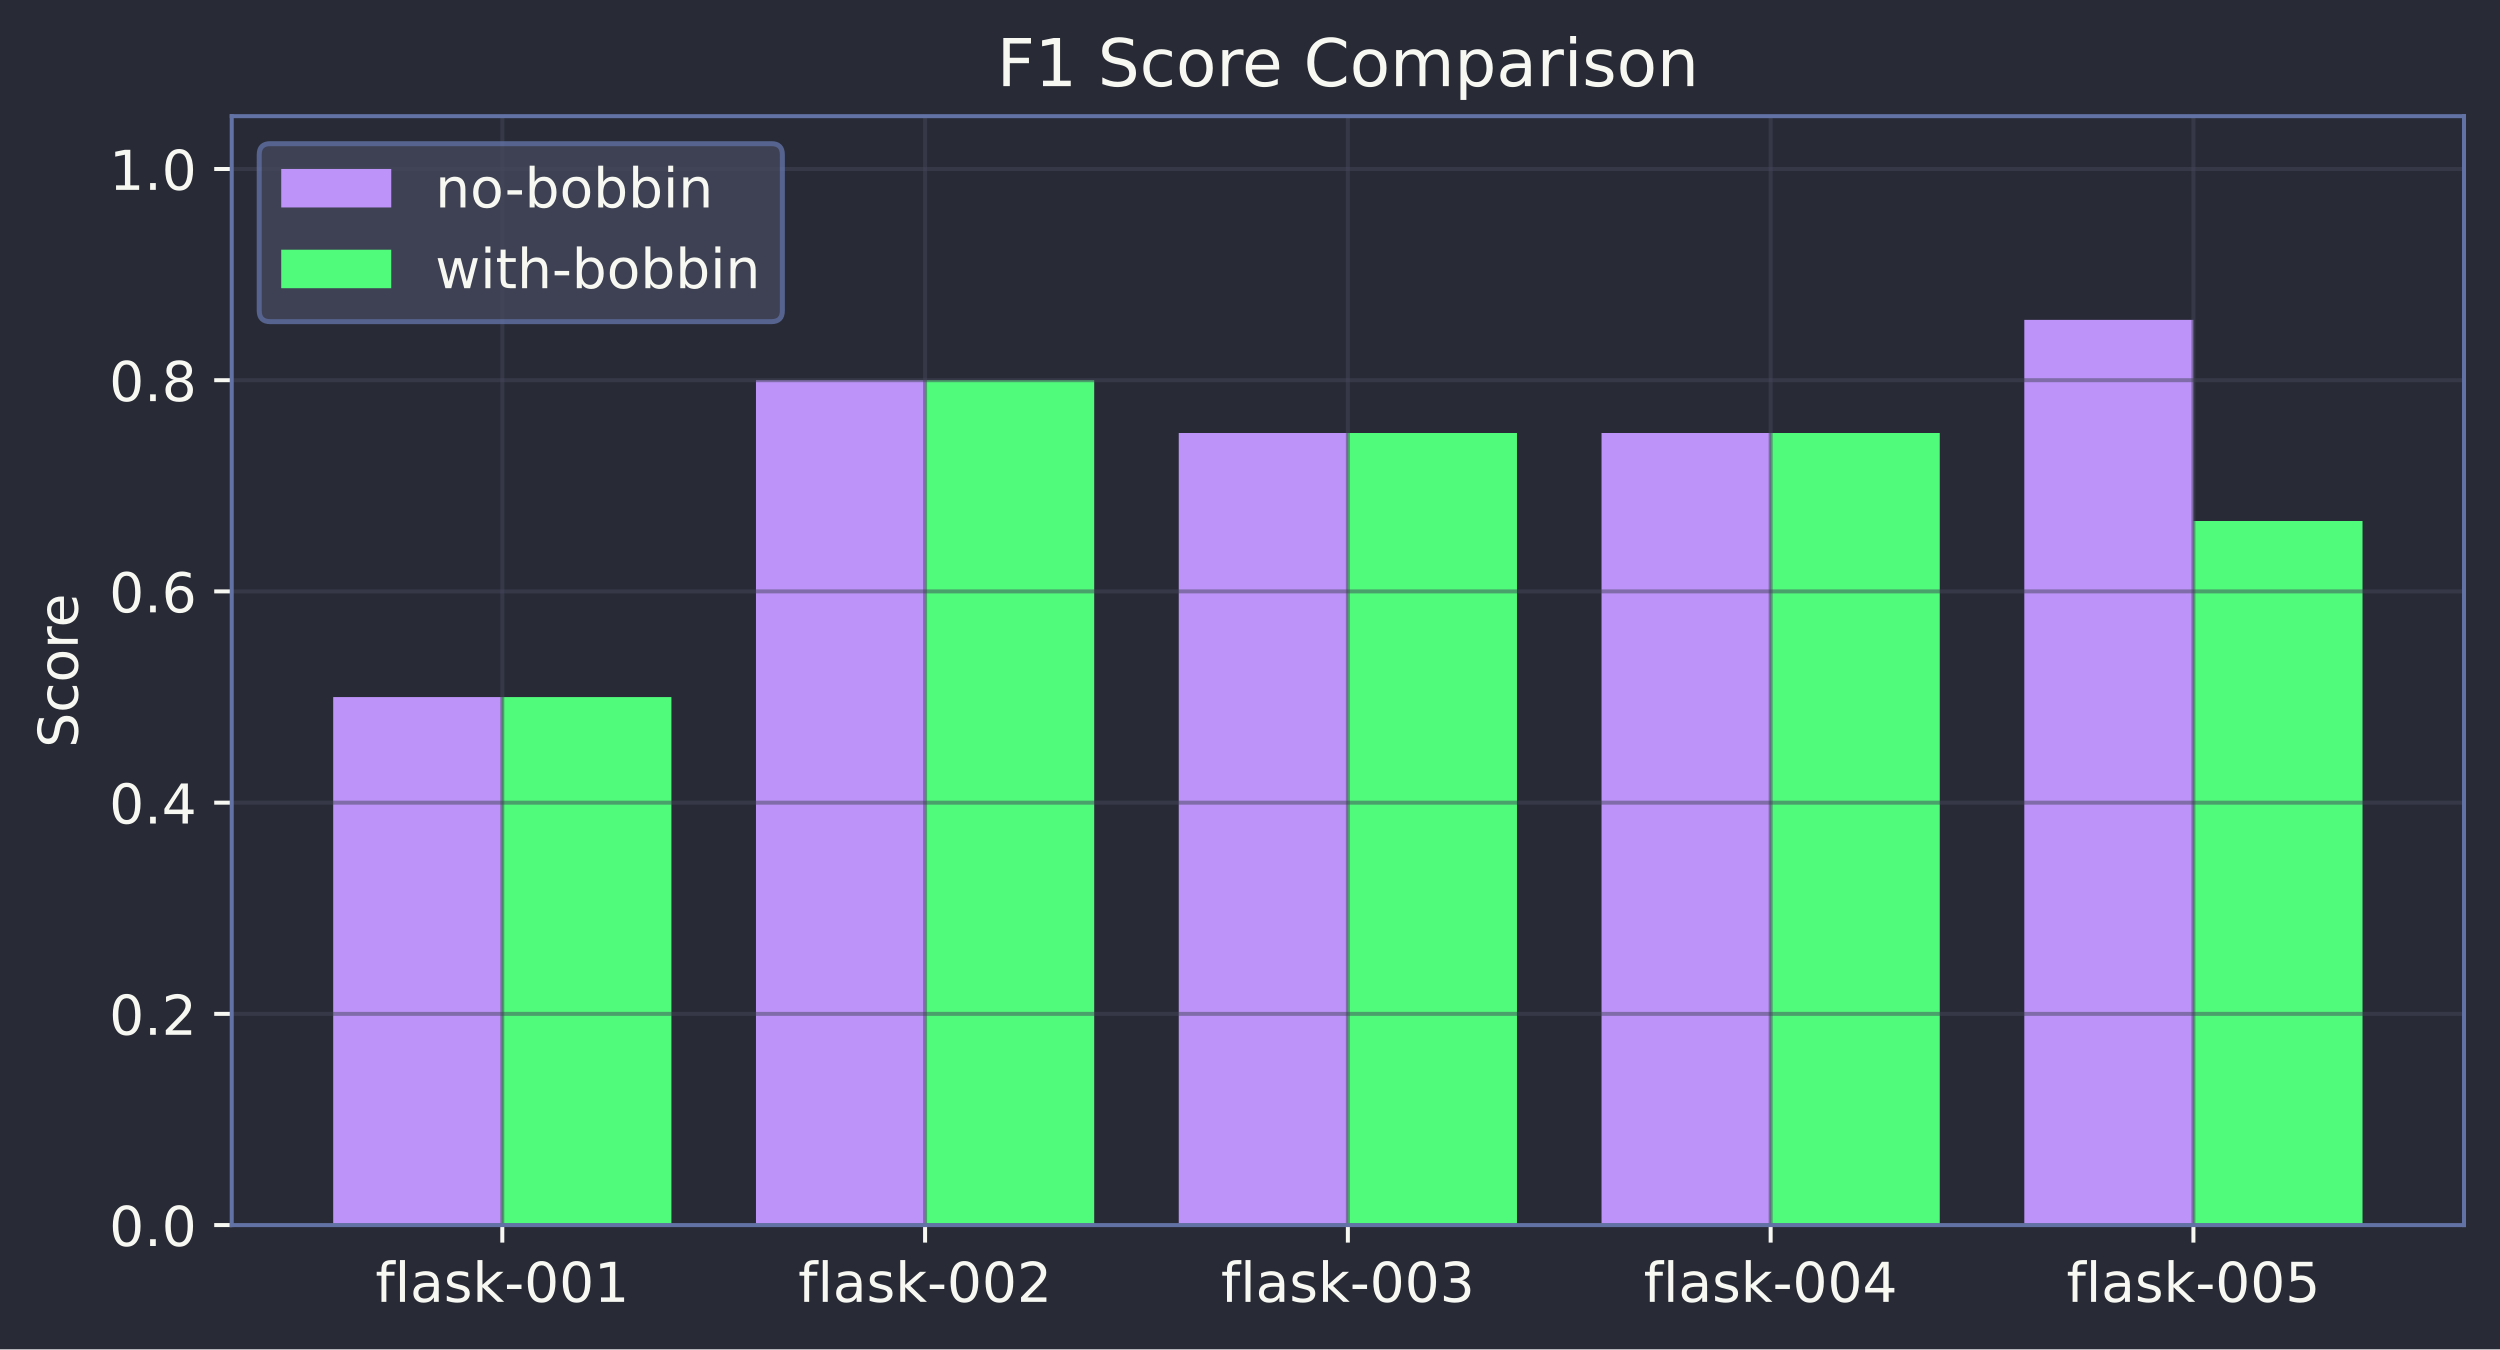
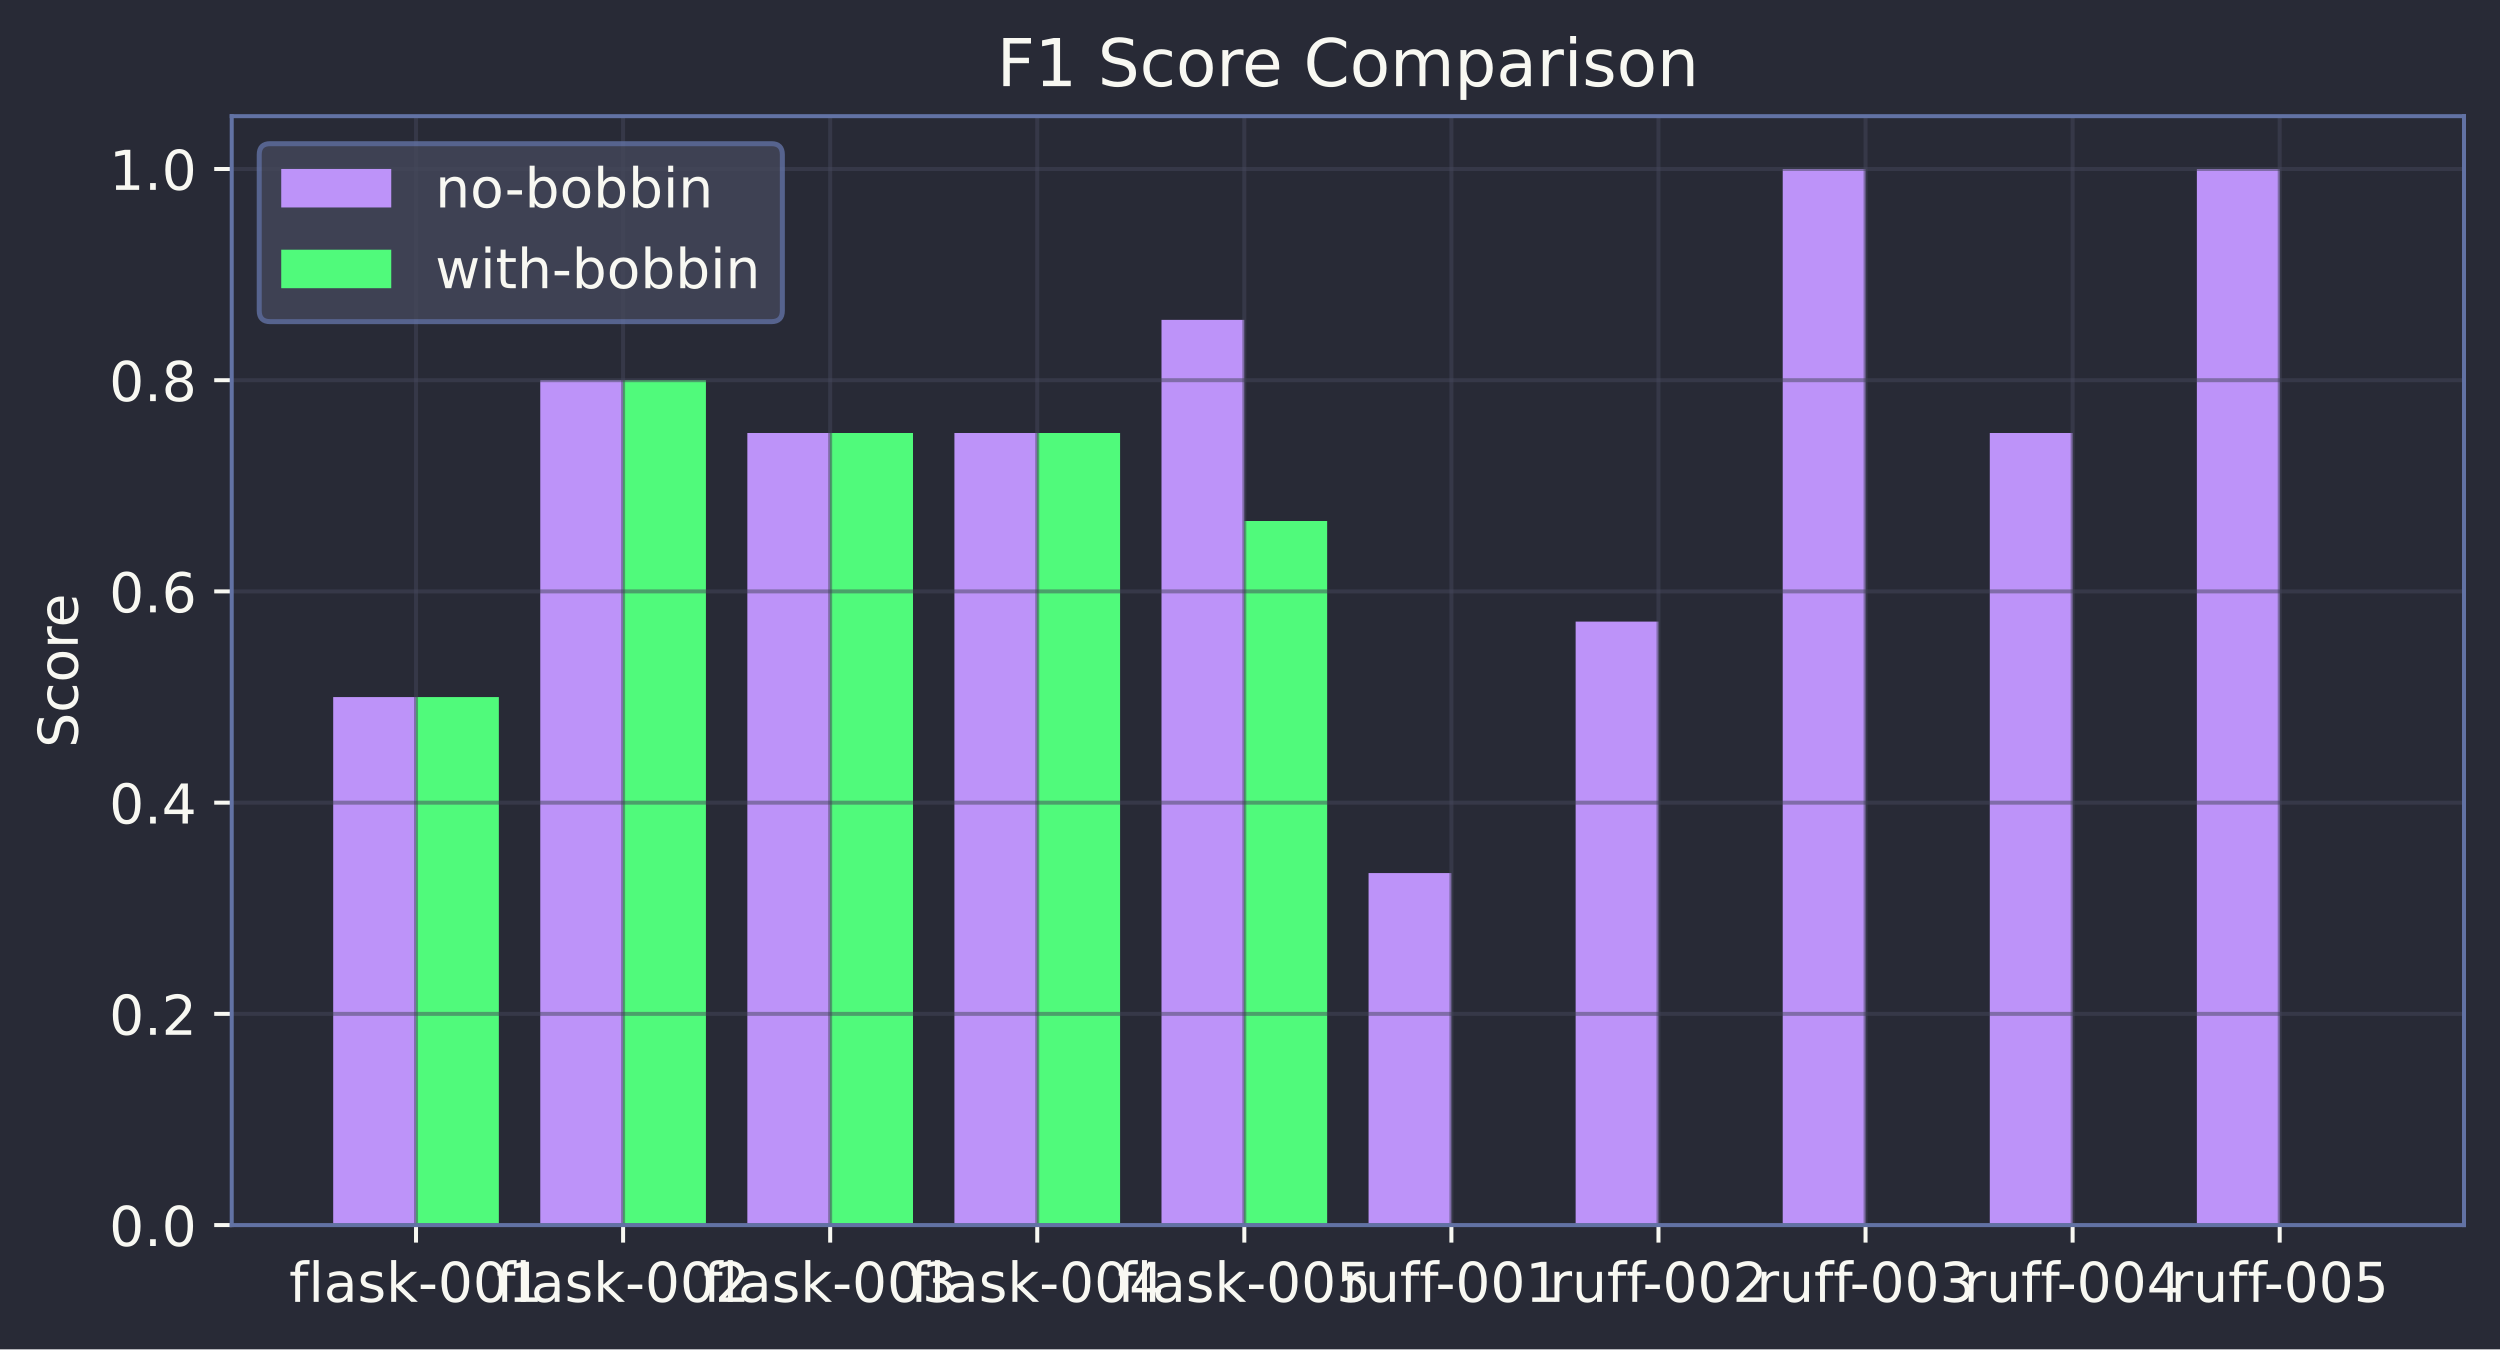
<svg xmlns="http://www.w3.org/2000/svg" xmlns:xlink="http://www.w3.org/1999/xlink" width="499.939pt" height="269.836pt" viewBox="0 0 499.939 269.836" version="1.1">
  <defs>
    <style type="text/css">*{stroke-linejoin: round; stroke-linecap: butt}</style>
  </defs>
  <g id="figure_1">
    <g id="patch_1">
      <path d="M 0 269.836  L 499.939 269.836  L 499.939 0  L 0 0  z " style="fill: #282a36" />
    </g>
    <g id="axes_1">
      <g id="patch_2">
        <path d="M 46.339 244.99  L 492.739 244.99  L 492.739 23.23  L 46.339 23.23  z " style="fill: #282a36" />
      </g>
      <g id="patch_3">
-         <path d="M 66.63 244.99  L 100.448 244.99  L 100.448 139.39  L 66.63 139.39  z " clip-path="url(#p32465e0292)" style="fill: #bd93f9" />
+         <path d="M 66.63 244.99  L 83.194 244.99  L 83.194 139.39  L 66.63 139.39  z " clip-path="url(#p4379482efa)" style="fill: #bd93f9" />
      </g>
      <g id="patch_4">
-         <path d="M 151.176 244.99  L 184.994 244.99  L 184.994 76.03  L 151.176 76.03  z " clip-path="url(#p32465e0292)" style="fill: #bd93f9" />
+         <path d="M 108.04 244.99  L 124.604 244.99  L 124.604 76.03  L 108.04 76.03  z " clip-path="url(#p4379482efa)" style="fill: #bd93f9" />
      </g>
      <g id="patch_5">
-         <path d="M 235.721 244.99  L 269.539 244.99  L 269.539 86.59  L 235.721 86.59  z " clip-path="url(#p32465e0292)" style="fill: #bd93f9" />
+         <path d="M 149.45 244.99  L 166.014 244.99  L 166.014 86.59  L 149.45 86.59  z " clip-path="url(#p4379482efa)" style="fill: #bd93f9" />
      </g>
      <g id="patch_6">
-         <path d="M 320.267 244.99  L 354.085 244.99  L 354.085 86.59  L 320.267 86.59  z " clip-path="url(#p32465e0292)" style="fill: #bd93f9" />
+         <path d="M 190.86 244.99  L 207.424 244.99  L 207.424 86.59  L 190.86 86.59  z " clip-path="url(#p4379482efa)" style="fill: #bd93f9" />
      </g>
      <g id="patch_7">
-         <path d="M 404.812 244.99  L 438.63 244.99  L 438.63 63.97  L 404.812 63.97  z " clip-path="url(#p32465e0292)" style="fill: #bd93f9" />
+         <path d="M 232.27 244.99  L 248.834 244.99  L 248.834 63.97  L 232.27 63.97  z " clip-path="url(#p4379482efa)" style="fill: #bd93f9" />
      </g>
      <g id="patch_8">
-         <path d="M 100.448 244.99  L 134.267 244.99  L 134.267 139.39  L 100.448 139.39  z " clip-path="url(#p32465e0292)" style="fill: #50fa7b" />
+         <path d="M 273.68 244.99  L 290.244 244.99  L 290.244 174.597  L 273.68 174.597  z " clip-path="url(#p4379482efa)" style="fill: #bd93f9" />
      </g>
      <g id="patch_9">
-         <path d="M 184.994 244.99  L 218.812 244.99  L 218.812 76.03  L 184.994 76.03  z " clip-path="url(#p32465e0292)" style="fill: #50fa7b" />
+         <path d="M 315.09 244.99  L 331.654 244.99  L 331.654 124.31  L 315.09 124.31  z " clip-path="url(#p4379482efa)" style="fill: #bd93f9" />
      </g>
      <g id="patch_10">
-         <path d="M 269.539 244.99  L 303.358 244.99  L 303.358 86.59  L 269.539 86.59  z " clip-path="url(#p32465e0292)" style="fill: #50fa7b" />
+         <path d="M 356.5 244.99  L 373.064 244.99  L 373.064 33.79  L 356.5 33.79  z " clip-path="url(#p4379482efa)" style="fill: #bd93f9" />
      </g>
      <g id="patch_11">
-         <path d="M 354.085 244.99  L 387.903 244.99  L 387.903 86.59  L 354.085 86.59  z " clip-path="url(#p32465e0292)" style="fill: #50fa7b" />
+         <path d="M 397.91 244.99  L 414.474 244.99  L 414.474 86.59  L 397.91 86.59  z " clip-path="url(#p4379482efa)" style="fill: #bd93f9" />
      </g>
      <g id="patch_12">
-         <path d="M 438.63 244.99  L 472.448 244.99  L 472.448 104.183  L 438.63 104.183  z " clip-path="url(#p32465e0292)" style="fill: #50fa7b" />
+         <path d="M 439.32 244.99  L 455.884 244.99  L 455.884 33.79  L 439.32 33.79  z " clip-path="url(#p4379482efa)" style="fill: #bd93f9" />
+       </g>
+       <g id="patch_13">
+         <path d="M 83.194 244.99  L 99.758 244.99  L 99.758 139.39  L 83.194 139.39  z " clip-path="url(#p4379482efa)" style="fill: #50fa7b" />
+       </g>
+       <g id="patch_14">
+         <path d="M 124.604 244.99  L 141.168 244.99  L 141.168 76.03  L 124.604 76.03  z " clip-path="url(#p4379482efa)" style="fill: #50fa7b" />
+       </g>
+       <g id="patch_15">
+         <path d="M 166.014 244.99  L 182.578 244.99  L 182.578 86.59  L 166.014 86.59  z " clip-path="url(#p4379482efa)" style="fill: #50fa7b" />
+       </g>
+       <g id="patch_16">
+         <path d="M 207.424 244.99  L 223.988 244.99  L 223.988 86.59  L 207.424 86.59  z " clip-path="url(#p4379482efa)" style="fill: #50fa7b" />
+       </g>
+       <g id="patch_17">
+         <path d="M 248.834 244.99  L 265.398 244.99  L 265.398 104.183  L 248.834 104.183  z " clip-path="url(#p4379482efa)" style="fill: #50fa7b" />
+       </g>
+       <g id="patch_18">
+         <path d="M 290.244 244.99  L 306.808 244.99  L 306.808 244.99  L 290.244 244.99  z " clip-path="url(#p4379482efa)" style="fill: #50fa7b" />
+       </g>
+       <g id="patch_19">
+         <path d="M 331.654 244.99  L 348.218 244.99  L 348.218 244.99  L 331.654 244.99  z " clip-path="url(#p4379482efa)" style="fill: #50fa7b" />
+       </g>
+       <g id="patch_20">
+         <path d="M 373.064 244.99  L 389.628 244.99  L 389.628 244.99  L 373.064 244.99  z " clip-path="url(#p4379482efa)" style="fill: #50fa7b" />
+       </g>
+       <g id="patch_21">
+         <path d="M 414.474 244.99  L 431.038 244.99  L 431.038 244.99  L 414.474 244.99  z " clip-path="url(#p4379482efa)" style="fill: #50fa7b" />
+       </g>
+       <g id="patch_22">
+         <path d="M 455.884 244.99  L 472.448 244.99  L 472.448 244.99  L 455.884 244.99  z " clip-path="url(#p4379482efa)" style="fill: #50fa7b" />
      </g>
      <g id="matplotlib.axis_1">
        <g id="xtick_1">
          <g id="line2d_1">
-             <path d="M 100.448 244.99  L 100.448 23.23  " clip-path="url(#p32465e0292)" style="fill: none; stroke: #44475a; stroke-opacity: 0.5; stroke-width: 0.8; stroke-linecap: square" />
+             <path d="M 83.194 244.99  L 83.194 23.23  " clip-path="url(#p4379482efa)" style="fill: none; stroke: #44475a; stroke-opacity: 0.5; stroke-width: 0.8; stroke-linecap: square" />
          </g>
          <g id="line2d_2">
            <defs>
-               <path id="m3aa64cd7d5" d="M 0 0  L 0 3.5  " style="stroke: #f8f8f2; stroke-width: 0.8" />
+               <path id="m51ddf07c45" d="M 0 0  L 0 3.5  " style="stroke: #f8f8f2; stroke-width: 0.8" />
            </defs>
            <g>
-               <use xlink:href="#m3aa64cd7d5" x="100.448" y="244.99" style="fill: #f8f8f2; stroke: #f8f8f2; stroke-width: 0.8" />
+               <use xlink:href="#m51ddf07c45" x="83.194" y="244.99" style="fill: #f8f8f2; stroke: #f8f8f2; stroke-width: 0.8" />
            </g>
          </g>
          <g id="text_1">
-             <text style="font-size: 11px; font-family: 'DejaVu Sans', 'Bitstream Vera Sans', 'Computer Modern Sans Serif', 'Lucida Grande', 'Verdana', 'Geneva', 'Lucid', 'Arial', 'Helvetica', 'Avant Garde', sans-serif; text-anchor: middle; fill: #f8f8f2" x="100.448" y="260.348" transform="rotate(-0 100.4485 260.3482)">flask-001</text>
+             <text style="font-size: 11px; font-family: 'DejaVu Sans', 'Bitstream Vera Sans', 'Computer Modern Sans Serif', 'Lucida Grande', 'Verdana', 'Geneva', 'Lucid', 'Arial', 'Helvetica', 'Avant Garde', sans-serif; text-anchor: middle; fill: #f8f8f2" x="83.194" y="260.348" transform="rotate(-0 83.19429 260.3482)">flask-001</text>
          </g>
        </g>
        <g id="xtick_2">
          <g id="line2d_3">
-             <path d="M 184.994 244.99  L 184.994 23.23  " clip-path="url(#p32465e0292)" style="fill: none; stroke: #44475a; stroke-opacity: 0.5; stroke-width: 0.8; stroke-linecap: square" />
+             <path d="M 124.604 244.99  L 124.604 23.23  " clip-path="url(#p4379482efa)" style="fill: none; stroke: #44475a; stroke-opacity: 0.5; stroke-width: 0.8; stroke-linecap: square" />
          </g>
          <g id="line2d_4">
            <g>
-               <use xlink:href="#m3aa64cd7d5" x="184.994" y="244.99" style="fill: #f8f8f2; stroke: #f8f8f2; stroke-width: 0.8" />
+               <use xlink:href="#m51ddf07c45" x="124.604" y="244.99" style="fill: #f8f8f2; stroke: #f8f8f2; stroke-width: 0.8" />
            </g>
          </g>
          <g id="text_2">
-             <text style="font-size: 11px; font-family: 'DejaVu Sans', 'Bitstream Vera Sans', 'Computer Modern Sans Serif', 'Lucida Grande', 'Verdana', 'Geneva', 'Lucid', 'Arial', 'Helvetica', 'Avant Garde', sans-serif; text-anchor: middle; fill: #f8f8f2" x="184.994" y="260.348" transform="rotate(-0 184.9939 260.3482)">flask-002</text>
+             <text style="font-size: 11px; font-family: 'DejaVu Sans', 'Bitstream Vera Sans', 'Computer Modern Sans Serif', 'Lucida Grande', 'Verdana', 'Geneva', 'Lucid', 'Arial', 'Helvetica', 'Avant Garde', sans-serif; text-anchor: middle; fill: #f8f8f2" x="124.604" y="260.348" transform="rotate(-0 124.6043 260.3482)">flask-002</text>
          </g>
        </g>
        <g id="xtick_3">
          <g id="line2d_5">
-             <path d="M 269.539 244.99  L 269.539 23.23  " clip-path="url(#p32465e0292)" style="fill: none; stroke: #44475a; stroke-opacity: 0.5; stroke-width: 0.8; stroke-linecap: square" />
+             <path d="M 166.014 244.99  L 166.014 23.23  " clip-path="url(#p4379482efa)" style="fill: none; stroke: #44475a; stroke-opacity: 0.5; stroke-width: 0.8; stroke-linecap: square" />
          </g>
          <g id="line2d_6">
            <g>
-               <use xlink:href="#m3aa64cd7d5" x="269.539" y="244.99" style="fill: #f8f8f2; stroke: #f8f8f2; stroke-width: 0.8" />
+               <use xlink:href="#m51ddf07c45" x="166.014" y="244.99" style="fill: #f8f8f2; stroke: #f8f8f2; stroke-width: 0.8" />
            </g>
          </g>
          <g id="text_3">
-             <text style="font-size: 11px; font-family: 'DejaVu Sans', 'Bitstream Vera Sans', 'Computer Modern Sans Serif', 'Lucida Grande', 'Verdana', 'Geneva', 'Lucid', 'Arial', 'Helvetica', 'Avant Garde', sans-serif; text-anchor: middle; fill: #f8f8f2" x="269.539" y="260.348" transform="rotate(-0 269.5394 260.3482)">flask-003</text>
+             <text style="font-size: 11px; font-family: 'DejaVu Sans', 'Bitstream Vera Sans', 'Computer Modern Sans Serif', 'Lucida Grande', 'Verdana', 'Geneva', 'Lucid', 'Arial', 'Helvetica', 'Avant Garde', sans-serif; text-anchor: middle; fill: #f8f8f2" x="166.014" y="260.348" transform="rotate(-0 166.0143 260.3482)">flask-003</text>
          </g>
        </g>
        <g id="xtick_4">
          <g id="line2d_7">
-             <path d="M 354.085 244.99  L 354.085 23.23  " clip-path="url(#p32465e0292)" style="fill: none; stroke: #44475a; stroke-opacity: 0.5; stroke-width: 0.8; stroke-linecap: square" />
+             <path d="M 207.424 244.99  L 207.424 23.23  " clip-path="url(#p4379482efa)" style="fill: none; stroke: #44475a; stroke-opacity: 0.5; stroke-width: 0.8; stroke-linecap: square" />
          </g>
          <g id="line2d_8">
            <g>
-               <use xlink:href="#m3aa64cd7d5" x="354.085" y="244.99" style="fill: #f8f8f2; stroke: #f8f8f2; stroke-width: 0.8" />
+               <use xlink:href="#m51ddf07c45" x="207.424" y="244.99" style="fill: #f8f8f2; stroke: #f8f8f2; stroke-width: 0.8" />
            </g>
          </g>
          <g id="text_4">
-             <text style="font-size: 11px; font-family: 'DejaVu Sans', 'Bitstream Vera Sans', 'Computer Modern Sans Serif', 'Lucida Grande', 'Verdana', 'Geneva', 'Lucid', 'Arial', 'Helvetica', 'Avant Garde', sans-serif; text-anchor: middle; fill: #f8f8f2" x="354.085" y="260.348" transform="rotate(-0 354.0848 260.3482)">flask-004</text>
+             <text style="font-size: 11px; font-family: 'DejaVu Sans', 'Bitstream Vera Sans', 'Computer Modern Sans Serif', 'Lucida Grande', 'Verdana', 'Geneva', 'Lucid', 'Arial', 'Helvetica', 'Avant Garde', sans-serif; text-anchor: middle; fill: #f8f8f2" x="207.424" y="260.348" transform="rotate(-0 207.4243 260.3482)">flask-004</text>
          </g>
        </g>
        <g id="xtick_5">
          <g id="line2d_9">
-             <path d="M 438.63 244.99  L 438.63 23.23  " clip-path="url(#p32465e0292)" style="fill: none; stroke: #44475a; stroke-opacity: 0.5; stroke-width: 0.8; stroke-linecap: square" />
+             <path d="M 248.834 244.99  L 248.834 23.23  " clip-path="url(#p4379482efa)" style="fill: none; stroke: #44475a; stroke-opacity: 0.5; stroke-width: 0.8; stroke-linecap: square" />
          </g>
          <g id="line2d_10">
            <g>
-               <use xlink:href="#m3aa64cd7d5" x="438.63" y="244.99" style="fill: #f8f8f2; stroke: #f8f8f2; stroke-width: 0.8" />
+               <use xlink:href="#m51ddf07c45" x="248.834" y="244.99" style="fill: #f8f8f2; stroke: #f8f8f2; stroke-width: 0.8" />
            </g>
          </g>
          <g id="text_5">
-             <text style="font-size: 11px; font-family: 'DejaVu Sans', 'Bitstream Vera Sans', 'Computer Modern Sans Serif', 'Lucida Grande', 'Verdana', 'Geneva', 'Lucid', 'Arial', 'Helvetica', 'Avant Garde', sans-serif; text-anchor: middle; fill: #f8f8f2" x="438.63" y="260.348" transform="rotate(-0 438.6303 260.3482)">flask-005</text>
+             <text style="font-size: 11px; font-family: 'DejaVu Sans', 'Bitstream Vera Sans', 'Computer Modern Sans Serif', 'Lucida Grande', 'Verdana', 'Geneva', 'Lucid', 'Arial', 'Helvetica', 'Avant Garde', sans-serif; text-anchor: middle; fill: #f8f8f2" x="248.834" y="260.348" transform="rotate(-0 248.8344 260.3482)">flask-005</text>
+           </g>
+         </g>
+         <g id="xtick_6">
+           <g id="line2d_11">
+             <path d="M 290.244 244.99  L 290.244 23.23  " clip-path="url(#p4379482efa)" style="fill: none; stroke: #44475a; stroke-opacity: 0.5; stroke-width: 0.8; stroke-linecap: square" />
+           </g>
+           <g id="line2d_12">
+             <g>
+               <use xlink:href="#m51ddf07c45" x="290.244" y="244.99" style="fill: #f8f8f2; stroke: #f8f8f2; stroke-width: 0.8" />
+             </g>
+           </g>
+           <g id="text_6">
+             <text style="font-size: 11px; font-family: 'DejaVu Sans', 'Bitstream Vera Sans', 'Computer Modern Sans Serif', 'Lucida Grande', 'Verdana', 'Geneva', 'Lucid', 'Arial', 'Helvetica', 'Avant Garde', sans-serif; text-anchor: middle; fill: #f8f8f2" x="290.244" y="260.348" transform="rotate(-0 290.2444 260.3482)">ruff-001</text>
+           </g>
+         </g>
+         <g id="xtick_7">
+           <g id="line2d_13">
+             <path d="M 331.654 244.99  L 331.654 23.23  " clip-path="url(#p4379482efa)" style="fill: none; stroke: #44475a; stroke-opacity: 0.5; stroke-width: 0.8; stroke-linecap: square" />
+           </g>
+           <g id="line2d_14">
+             <g>
+               <use xlink:href="#m51ddf07c45" x="331.654" y="244.99" style="fill: #f8f8f2; stroke: #f8f8f2; stroke-width: 0.8" />
+             </g>
+           </g>
+           <g id="text_7">
+             <text style="font-size: 11px; font-family: 'DejaVu Sans', 'Bitstream Vera Sans', 'Computer Modern Sans Serif', 'Lucida Grande', 'Verdana', 'Geneva', 'Lucid', 'Arial', 'Helvetica', 'Avant Garde', sans-serif; text-anchor: middle; fill: #f8f8f2" x="331.654" y="260.348" transform="rotate(-0 331.6544 260.3482)">ruff-002</text>
+           </g>
+         </g>
+         <g id="xtick_8">
+           <g id="line2d_15">
+             <path d="M 373.064 244.99  L 373.064 23.23  " clip-path="url(#p4379482efa)" style="fill: none; stroke: #44475a; stroke-opacity: 0.5; stroke-width: 0.8; stroke-linecap: square" />
+           </g>
+           <g id="line2d_16">
+             <g>
+               <use xlink:href="#m51ddf07c45" x="373.064" y="244.99" style="fill: #f8f8f2; stroke: #f8f8f2; stroke-width: 0.8" />
+             </g>
+           </g>
+           <g id="text_8">
+             <text style="font-size: 11px; font-family: 'DejaVu Sans', 'Bitstream Vera Sans', 'Computer Modern Sans Serif', 'Lucida Grande', 'Verdana', 'Geneva', 'Lucid', 'Arial', 'Helvetica', 'Avant Garde', sans-serif; text-anchor: middle; fill: #f8f8f2" x="373.064" y="260.348" transform="rotate(-0 373.0644 260.3482)">ruff-003</text>
+           </g>
+         </g>
+         <g id="xtick_9">
+           <g id="line2d_17">
+             <path d="M 414.474 244.99  L 414.474 23.23  " clip-path="url(#p4379482efa)" style="fill: none; stroke: #44475a; stroke-opacity: 0.5; stroke-width: 0.8; stroke-linecap: square" />
+           </g>
+           <g id="line2d_18">
+             <g>
+               <use xlink:href="#m51ddf07c45" x="414.474" y="244.99" style="fill: #f8f8f2; stroke: #f8f8f2; stroke-width: 0.8" />
+             </g>
+           </g>
+           <g id="text_9">
+             <text style="font-size: 11px; font-family: 'DejaVu Sans', 'Bitstream Vera Sans', 'Computer Modern Sans Serif', 'Lucida Grande', 'Verdana', 'Geneva', 'Lucid', 'Arial', 'Helvetica', 'Avant Garde', sans-serif; text-anchor: middle; fill: #f8f8f2" x="414.474" y="260.348" transform="rotate(-0 414.4744 260.3482)">ruff-004</text>
+           </g>
+         </g>
+         <g id="xtick_10">
+           <g id="line2d_19">
+             <path d="M 455.884 244.99  L 455.884 23.23  " clip-path="url(#p4379482efa)" style="fill: none; stroke: #44475a; stroke-opacity: 0.5; stroke-width: 0.8; stroke-linecap: square" />
+           </g>
+           <g id="line2d_20">
+             <g>
+               <use xlink:href="#m51ddf07c45" x="455.884" y="244.99" style="fill: #f8f8f2; stroke: #f8f8f2; stroke-width: 0.8" />
+             </g>
+           </g>
+           <g id="text_10">
+             <text style="font-size: 11px; font-family: 'DejaVu Sans', 'Bitstream Vera Sans', 'Computer Modern Sans Serif', 'Lucida Grande', 'Verdana', 'Geneva', 'Lucid', 'Arial', 'Helvetica', 'Avant Garde', sans-serif; text-anchor: middle; fill: #f8f8f2" x="455.884" y="260.348" transform="rotate(-0 455.8845 260.3482)">ruff-005</text>
          </g>
        </g>
      </g>
      <g id="matplotlib.axis_2">
        <g id="ytick_1">
-           <g id="line2d_11">
-             <path d="M 46.339 244.99  L 492.739 244.99  " clip-path="url(#p32465e0292)" style="fill: none; stroke: #44475a; stroke-opacity: 0.5; stroke-width: 0.8; stroke-linecap: square" />
-           </g>
-           <g id="line2d_12">
+           <g id="line2d_21">
+             <path d="M 46.339 244.99  L 492.739 244.99  " clip-path="url(#p4379482efa)" style="fill: none; stroke: #44475a; stroke-opacity: 0.5; stroke-width: 0.8; stroke-linecap: square" />
+           </g>
+           <g id="line2d_22">
            <defs>
-               <path id="m9b3588dd24" d="M 0 0  L -3.5 0  " style="stroke: #f8f8f2; stroke-width: 0.8" />
+               <path id="m90a8ee3c4e" d="M 0 0  L -3.5 0  " style="stroke: #f8f8f2; stroke-width: 0.8" />
            </defs>
            <g>
-               <use xlink:href="#m9b3588dd24" x="46.339" y="244.99" style="fill: #f8f8f2; stroke: #f8f8f2; stroke-width: 0.8" />
-             </g>
-           </g>
-           <g id="text_6">
+               <use xlink:href="#m90a8ee3c4e" x="46.339" y="244.99" style="fill: #f8f8f2; stroke: #f8f8f2; stroke-width: 0.8" />
+             </g>
+           </g>
+           <g id="text_11">
            <text style="font-size: 11px; font-family: 'DejaVu Sans', 'Bitstream Vera Sans', 'Computer Modern Sans Serif', 'Lucida Grande', 'Verdana', 'Geneva', 'Lucid', 'Arial', 'Helvetica', 'Avant Garde', sans-serif; text-anchor: end; fill: #f8f8f2" x="39.339" y="249.169" transform="rotate(-0 39.33937 249.1691)">0.0</text>
          </g>
        </g>
        <g id="ytick_2">
-           <g id="line2d_13">
-             <path d="M 46.339 202.75  L 492.739 202.75  " clip-path="url(#p32465e0292)" style="fill: none; stroke: #44475a; stroke-opacity: 0.5; stroke-width: 0.8; stroke-linecap: square" />
-           </g>
-           <g id="line2d_14">
-             <g>
-               <use xlink:href="#m9b3588dd24" x="46.339" y="202.75" style="fill: #f8f8f2; stroke: #f8f8f2; stroke-width: 0.8" />
-             </g>
-           </g>
-           <g id="text_7">
+           <g id="line2d_23">
+             <path d="M 46.339 202.75  L 492.739 202.75  " clip-path="url(#p4379482efa)" style="fill: none; stroke: #44475a; stroke-opacity: 0.5; stroke-width: 0.8; stroke-linecap: square" />
+           </g>
+           <g id="line2d_24">
+             <g>
+               <use xlink:href="#m90a8ee3c4e" x="46.339" y="202.75" style="fill: #f8f8f2; stroke: #f8f8f2; stroke-width: 0.8" />
+             </g>
+           </g>
+           <g id="text_12">
            <text style="font-size: 11px; font-family: 'DejaVu Sans', 'Bitstream Vera Sans', 'Computer Modern Sans Serif', 'Lucida Grande', 'Verdana', 'Geneva', 'Lucid', 'Arial', 'Helvetica', 'Avant Garde', sans-serif; text-anchor: end; fill: #f8f8f2" x="39.339" y="206.929" transform="rotate(-0 39.33937 206.9291)">0.2</text>
          </g>
        </g>
        <g id="ytick_3">
-           <g id="line2d_15">
-             <path d="M 46.339 160.51  L 492.739 160.51  " clip-path="url(#p32465e0292)" style="fill: none; stroke: #44475a; stroke-opacity: 0.5; stroke-width: 0.8; stroke-linecap: square" />
-           </g>
-           <g id="line2d_16">
-             <g>
-               <use xlink:href="#m9b3588dd24" x="46.339" y="160.51" style="fill: #f8f8f2; stroke: #f8f8f2; stroke-width: 0.8" />
-             </g>
-           </g>
-           <g id="text_8">
+           <g id="line2d_25">
+             <path d="M 46.339 160.51  L 492.739 160.51  " clip-path="url(#p4379482efa)" style="fill: none; stroke: #44475a; stroke-opacity: 0.5; stroke-width: 0.8; stroke-linecap: square" />
+           </g>
+           <g id="line2d_26">
+             <g>
+               <use xlink:href="#m90a8ee3c4e" x="46.339" y="160.51" style="fill: #f8f8f2; stroke: #f8f8f2; stroke-width: 0.8" />
+             </g>
+           </g>
+           <g id="text_13">
            <text style="font-size: 11px; font-family: 'DejaVu Sans', 'Bitstream Vera Sans', 'Computer Modern Sans Serif', 'Lucida Grande', 'Verdana', 'Geneva', 'Lucid', 'Arial', 'Helvetica', 'Avant Garde', sans-serif; text-anchor: end; fill: #f8f8f2" x="39.339" y="164.689" transform="rotate(-0 39.33937 164.6891)">0.4</text>
          </g>
        </g>
        <g id="ytick_4">
-           <g id="line2d_17">
-             <path d="M 46.339 118.27  L 492.739 118.27  " clip-path="url(#p32465e0292)" style="fill: none; stroke: #44475a; stroke-opacity: 0.5; stroke-width: 0.8; stroke-linecap: square" />
-           </g>
-           <g id="line2d_18">
-             <g>
-               <use xlink:href="#m9b3588dd24" x="46.339" y="118.27" style="fill: #f8f8f2; stroke: #f8f8f2; stroke-width: 0.8" />
-             </g>
-           </g>
-           <g id="text_9">
+           <g id="line2d_27">
+             <path d="M 46.339 118.27  L 492.739 118.27  " clip-path="url(#p4379482efa)" style="fill: none; stroke: #44475a; stroke-opacity: 0.5; stroke-width: 0.8; stroke-linecap: square" />
+           </g>
+           <g id="line2d_28">
+             <g>
+               <use xlink:href="#m90a8ee3c4e" x="46.339" y="118.27" style="fill: #f8f8f2; stroke: #f8f8f2; stroke-width: 0.8" />
+             </g>
+           </g>
+           <g id="text_14">
            <text style="font-size: 11px; font-family: 'DejaVu Sans', 'Bitstream Vera Sans', 'Computer Modern Sans Serif', 'Lucida Grande', 'Verdana', 'Geneva', 'Lucid', 'Arial', 'Helvetica', 'Avant Garde', sans-serif; text-anchor: end; fill: #f8f8f2" x="39.339" y="122.449" transform="rotate(-0 39.33937 122.4491)">0.6</text>
          </g>
        </g>
        <g id="ytick_5">
-           <g id="line2d_19">
-             <path d="M 46.339 76.03  L 492.739 76.03  " clip-path="url(#p32465e0292)" style="fill: none; stroke: #44475a; stroke-opacity: 0.5; stroke-width: 0.8; stroke-linecap: square" />
-           </g>
-           <g id="line2d_20">
-             <g>
-               <use xlink:href="#m9b3588dd24" x="46.339" y="76.03" style="fill: #f8f8f2; stroke: #f8f8f2; stroke-width: 0.8" />
-             </g>
-           </g>
-           <g id="text_10">
+           <g id="line2d_29">
+             <path d="M 46.339 76.03  L 492.739 76.03  " clip-path="url(#p4379482efa)" style="fill: none; stroke: #44475a; stroke-opacity: 0.5; stroke-width: 0.8; stroke-linecap: square" />
+           </g>
+           <g id="line2d_30">
+             <g>
+               <use xlink:href="#m90a8ee3c4e" x="46.339" y="76.03" style="fill: #f8f8f2; stroke: #f8f8f2; stroke-width: 0.8" />
+             </g>
+           </g>
+           <g id="text_15">
            <text style="font-size: 11px; font-family: 'DejaVu Sans', 'Bitstream Vera Sans', 'Computer Modern Sans Serif', 'Lucida Grande', 'Verdana', 'Geneva', 'Lucid', 'Arial', 'Helvetica', 'Avant Garde', sans-serif; text-anchor: end; fill: #f8f8f2" x="39.339" y="80.209" transform="rotate(-0 39.33937 80.20908)">0.8</text>
          </g>
        </g>
        <g id="ytick_6">
-           <g id="line2d_21">
-             <path d="M 46.339 33.79  L 492.739 33.79  " clip-path="url(#p32465e0292)" style="fill: none; stroke: #44475a; stroke-opacity: 0.5; stroke-width: 0.8; stroke-linecap: square" />
-           </g>
-           <g id="line2d_22">
-             <g>
-               <use xlink:href="#m9b3588dd24" x="46.339" y="33.79" style="fill: #f8f8f2; stroke: #f8f8f2; stroke-width: 0.8" />
-             </g>
-           </g>
-           <g id="text_11">
+           <g id="line2d_31">
+             <path d="M 46.339 33.79  L 492.739 33.79  " clip-path="url(#p4379482efa)" style="fill: none; stroke: #44475a; stroke-opacity: 0.5; stroke-width: 0.8; stroke-linecap: square" />
+           </g>
+           <g id="line2d_32">
+             <g>
+               <use xlink:href="#m90a8ee3c4e" x="46.339" y="33.79" style="fill: #f8f8f2; stroke: #f8f8f2; stroke-width: 0.8" />
+             </g>
+           </g>
+           <g id="text_16">
            <text style="font-size: 11px; font-family: 'DejaVu Sans', 'Bitstream Vera Sans', 'Computer Modern Sans Serif', 'Lucida Grande', 'Verdana', 'Geneva', 'Lucid', 'Arial', 'Helvetica', 'Avant Garde', sans-serif; text-anchor: end; fill: #f8f8f2" x="39.339" y="37.969" transform="rotate(-0 39.33937 37.96908)">1.0</text>
          </g>
        </g>
-         <g id="text_12">
+         <g id="text_17">
          <text style="font-size: 11px; font-family: 'DejaVu Sans', 'Bitstream Vera Sans', 'Computer Modern Sans Serif', 'Lucida Grande', 'Verdana', 'Geneva', 'Lucid', 'Arial', 'Helvetica', 'Avant Garde', sans-serif; text-anchor: middle; fill: #f8f8f2" x="15.558" y="134.11" transform="rotate(-90 15.55828 134.1099)">Score</text>
        </g>
      </g>
-       <g id="patch_13">
+       <g id="patch_23">
        <path d="M 46.339 244.99  L 46.339 23.23  " style="fill: none; stroke: #6272a4; stroke-width: 0.8; stroke-linejoin: miter; stroke-linecap: square" />
      </g>
-       <g id="patch_14">
+       <g id="patch_24">
        <path d="M 492.739 244.99  L 492.739 23.23  " style="fill: none; stroke: #6272a4; stroke-width: 0.8; stroke-linejoin: miter; stroke-linecap: square" />
      </g>
-       <g id="patch_15">
+       <g id="patch_25">
        <path d="M 46.339 244.99  L 492.739 244.99  " style="fill: none; stroke: #6272a4; stroke-width: 0.8; stroke-linejoin: miter; stroke-linecap: square" />
      </g>
-       <g id="patch_16">
+       <g id="patch_26">
        <path d="M 46.339 23.23  L 492.739 23.23  " style="fill: none; stroke: #6272a4; stroke-width: 0.8; stroke-linejoin: miter; stroke-linecap: square" />
      </g>
-       <g id="text_13">
+       <g id="text_18">
        <text style="font-size: 13.2px; font-family: 'DejaVu Sans', 'Bitstream Vera Sans', 'Computer Modern Sans Serif', 'Lucida Grande', 'Verdana', 'Geneva', 'Lucid', 'Arial', 'Helvetica', 'Avant Garde', sans-serif; text-anchor: middle; fill: #f8f8f2" x="269.539" y="17.23" transform="rotate(-0 269.5394 17.22994)">F1 Score Comparison</text>
      </g>
      <g id="legend_1">
-         <g id="patch_17">
+         <g id="patch_27">
          <path d="M 54.039 64.322  L 154.251 64.322  Q 156.451 64.322 156.451 62.122  L 156.451 30.93  Q 156.451 28.73 154.251 28.73  L 54.039 28.73  Q 51.839 28.73 51.839 30.93  L 51.839 62.122  Q 51.839 64.322 54.039 64.322  z " style="fill: #44475a; opacity: 0.8; stroke: #6272a4; stroke-linejoin: miter" />
        </g>
-         <g id="patch_18">
+         <g id="patch_28">
          <path d="M 56.239 41.488  L 78.239 41.488  L 78.239 33.788  L 56.239 33.788  z " style="fill: #bd93f9" />
        </g>
-         <g id="text_14">
+         <g id="text_19">
          <text style="font-size: 11px; font-family: 'DejaVu Sans', 'Bitstream Vera Sans', 'Computer Modern Sans Serif', 'Lucida Grande', 'Verdana', 'Geneva', 'Lucid', 'Arial', 'Helvetica', 'Avant Garde', sans-serif; text-anchor: start; fill: #f8f8f2" x="87.039" y="41.488" transform="rotate(-0 87.03938 41.48822)">no-bobbin</text>
        </g>
-         <g id="patch_19">
+         <g id="patch_29">
          <path d="M 56.239 57.634  L 78.239 57.634  L 78.239 49.934  L 56.239 49.934  z " style="fill: #50fa7b" />
        </g>
-         <g id="text_15">
+         <g id="text_20">
          <text style="font-size: 11px; font-family: 'DejaVu Sans', 'Bitstream Vera Sans', 'Computer Modern Sans Serif', 'Lucida Grande', 'Verdana', 'Geneva', 'Lucid', 'Arial', 'Helvetica', 'Avant Garde', sans-serif; text-anchor: start; fill: #f8f8f2" x="87.039" y="57.634" transform="rotate(-0 87.03938 57.63416)">with-bobbin</text>
        </g>
      </g>
    </g>
  </g>
  <defs>
-     <clipPath id="p32465e0292">
+     <clipPath id="p4379482efa">
      <rect x="46.339" y="23.23" width="446.4" height="221.76" />
    </clipPath>
  </defs>
</svg>
